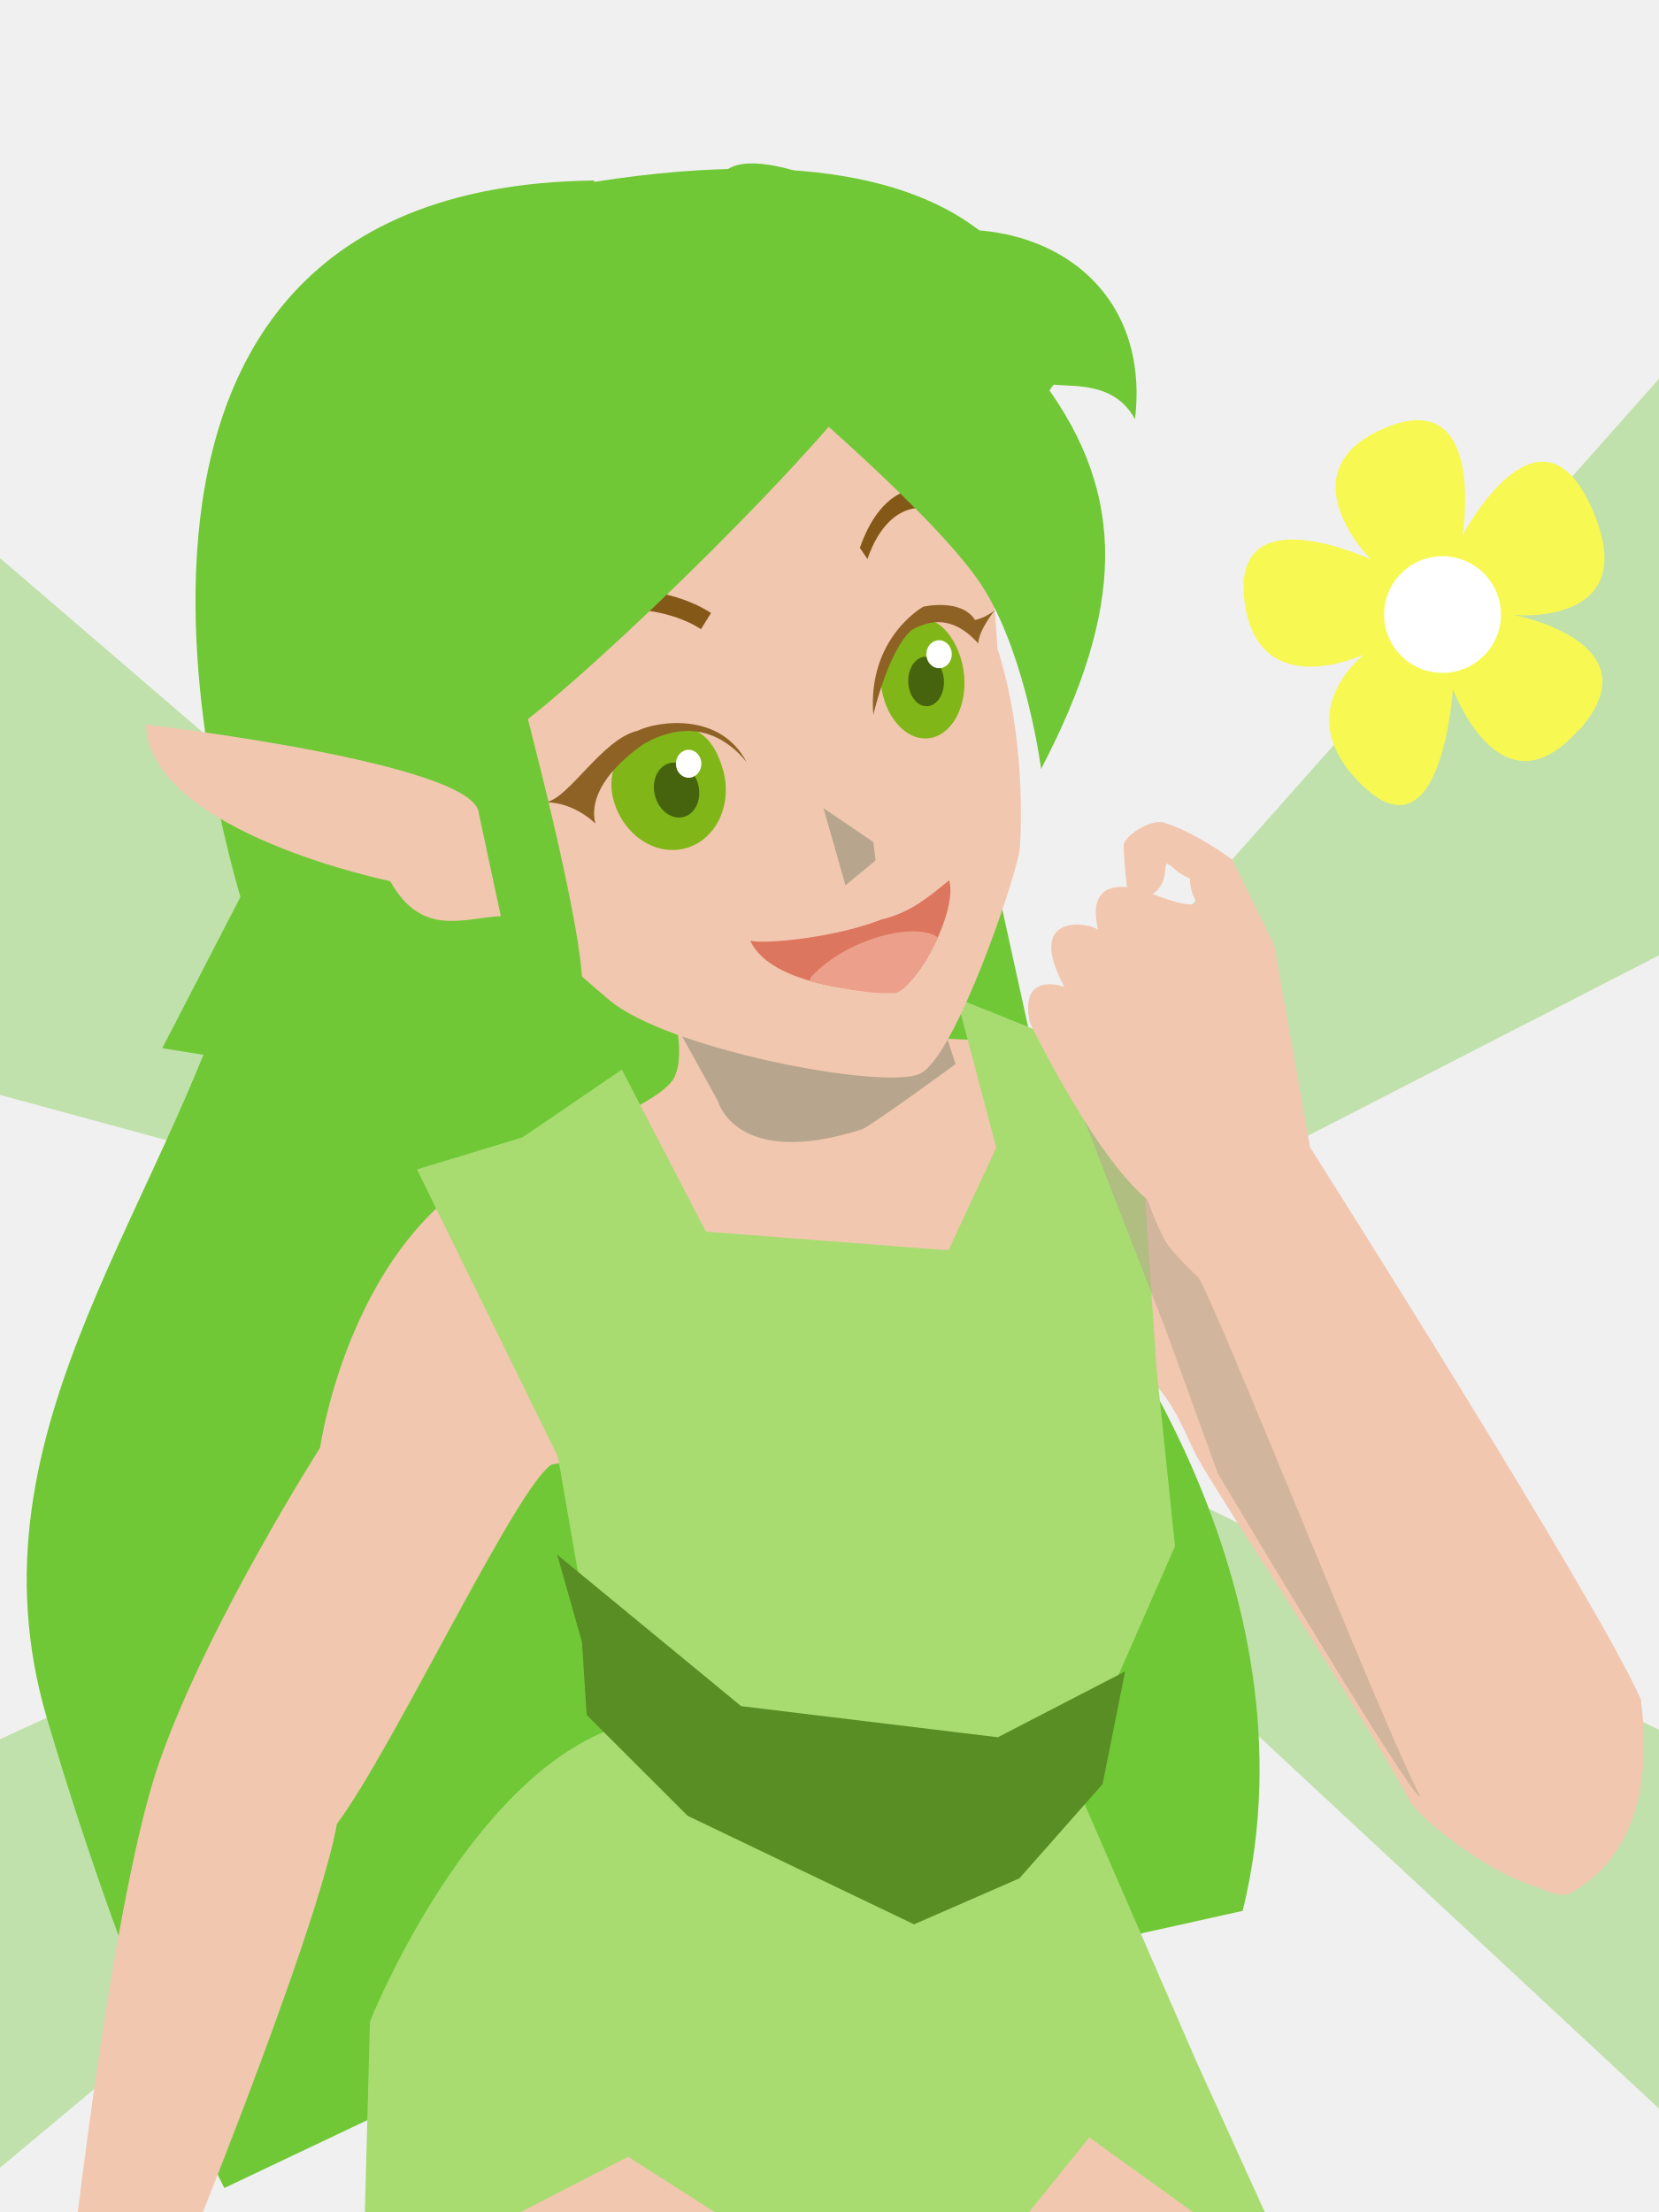
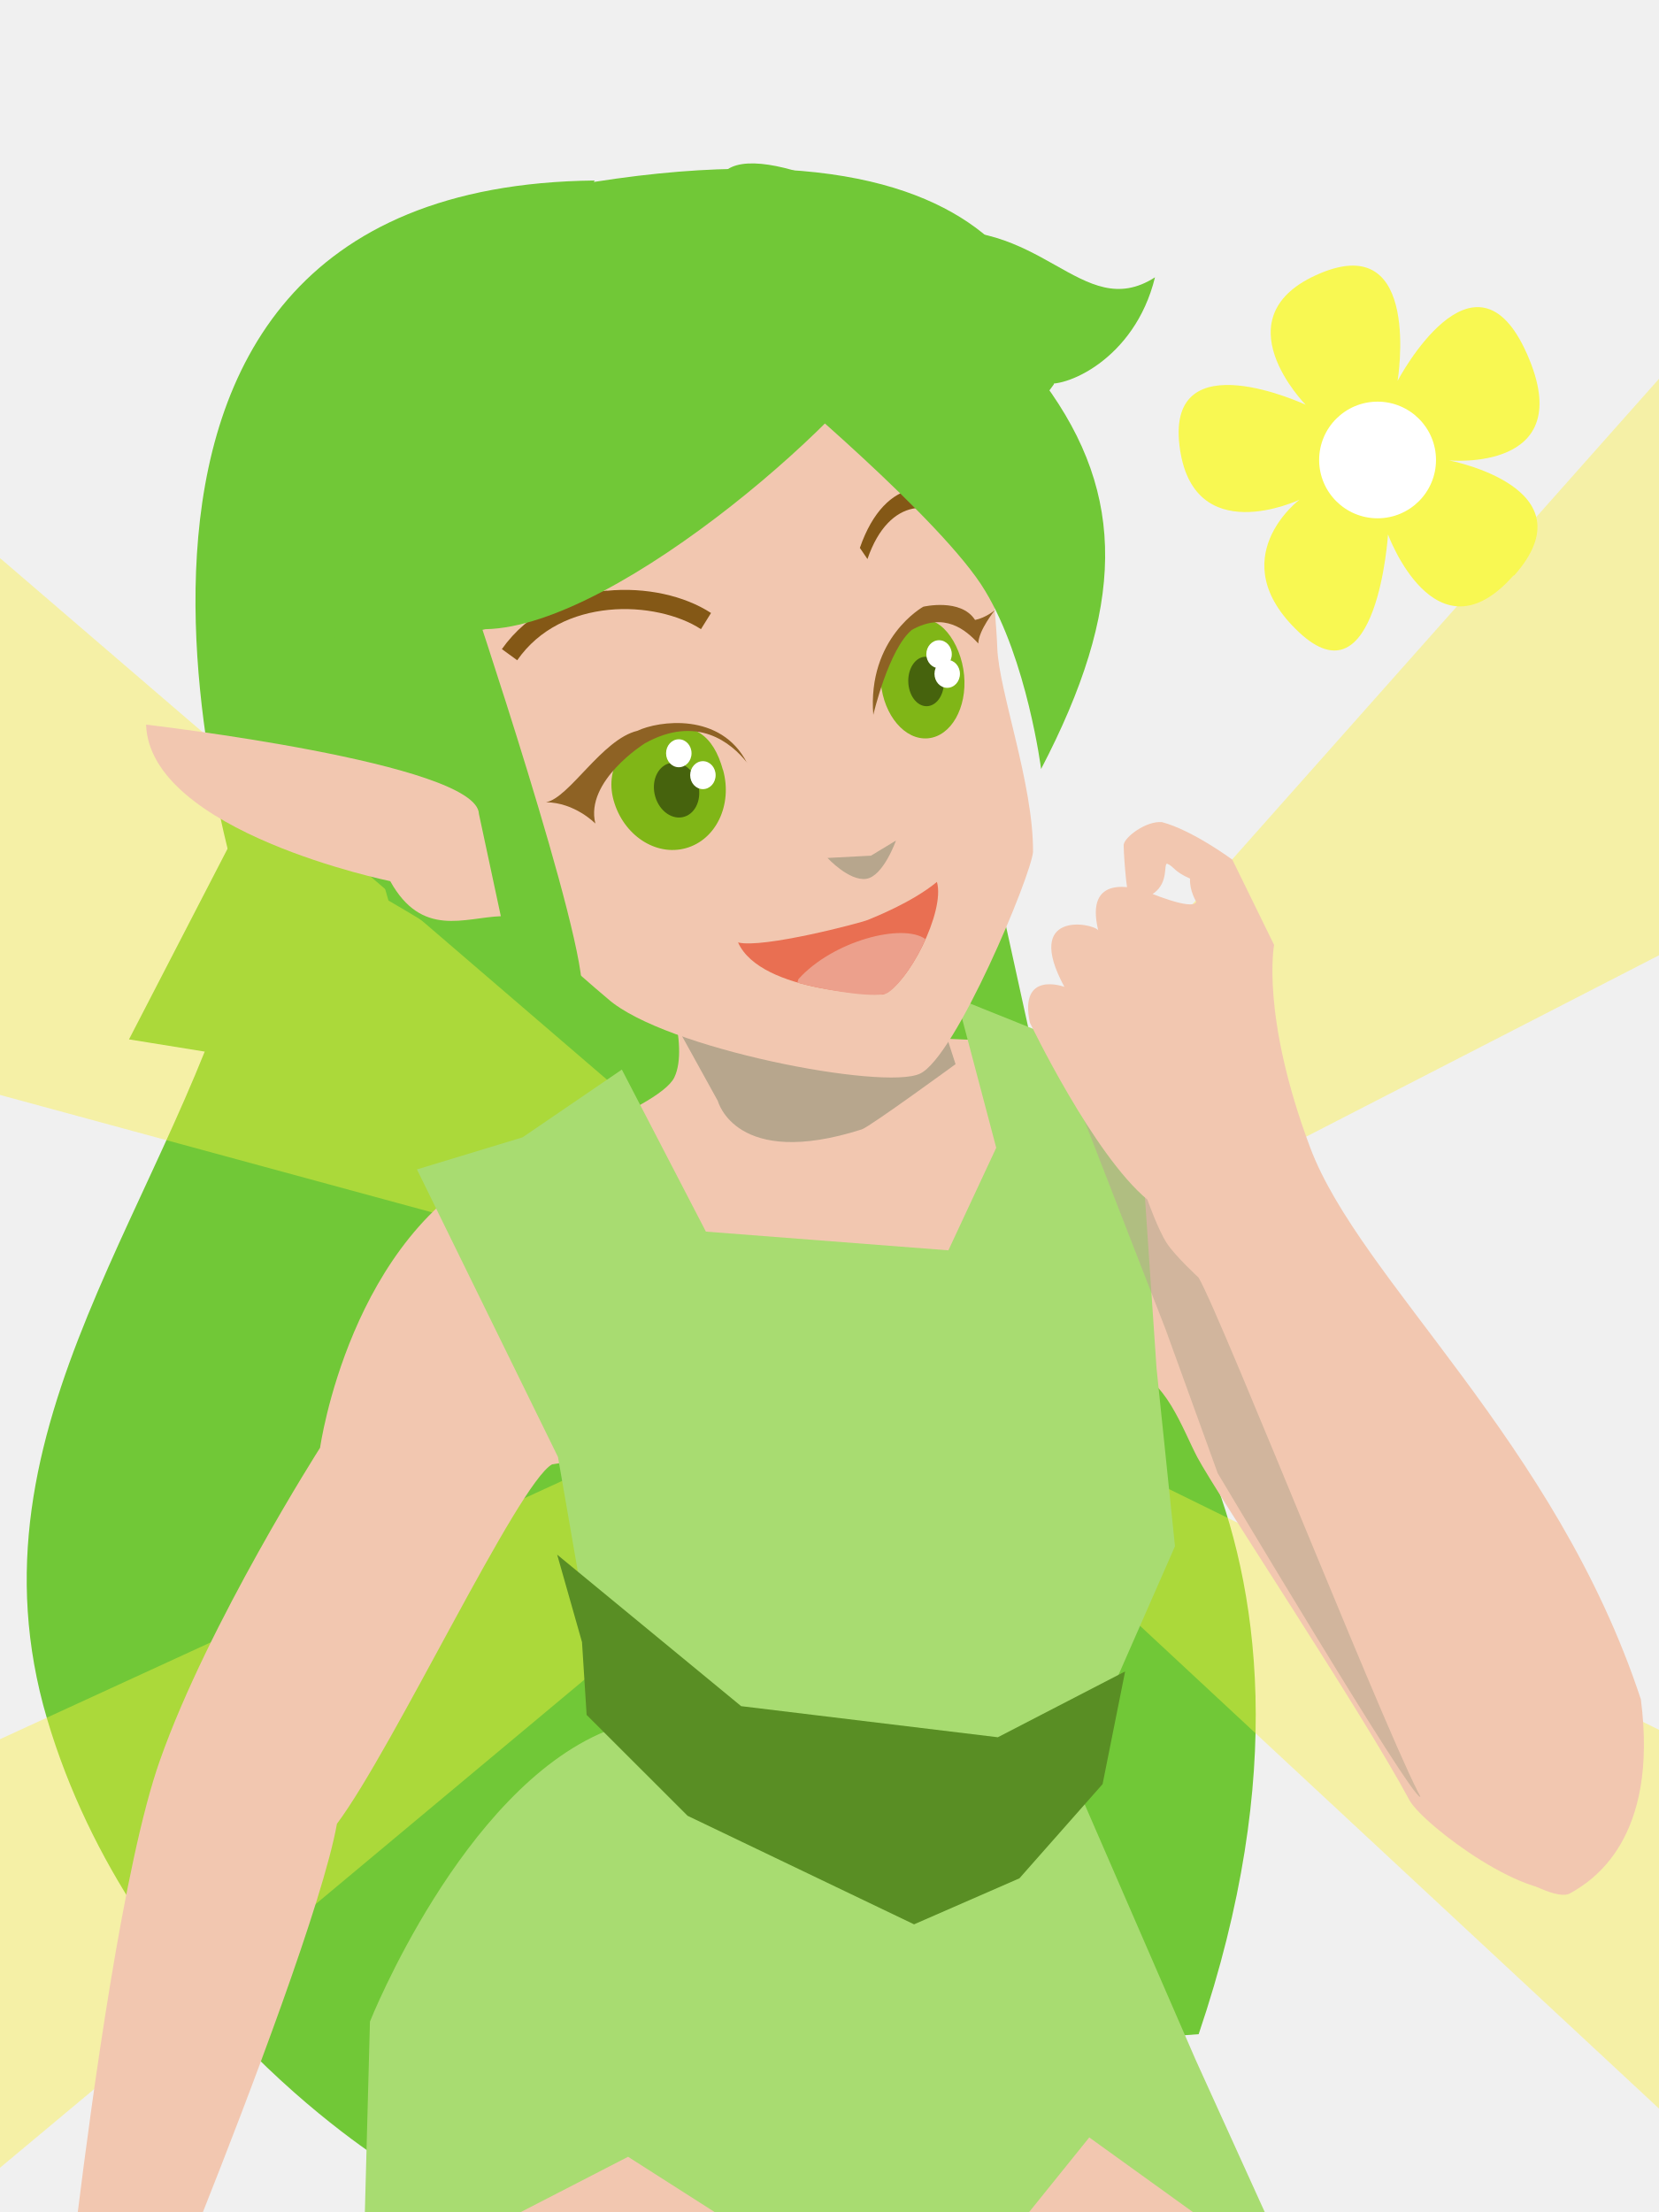
<svg xmlns="http://www.w3.org/2000/svg" width="600" height="800" version="1.1" viewBox="0 0 159 212" id="svg2818">
  <defs id="defs2822" />
-   <path d="m57 17.3c-57.4 0.608-33.2 71.1-33.2 71.1-7.01 26.9-27.6 48.1-19.3 76.3 8.34 28.2 17 45 17 45l19.3-9.16 78.3-17.4c7.82-31.8-15.2-60.3-15.2-60.3l-15.2-69.2 12.3-16.8s2.36-26.7-44.1-19.4z" fill="#71c837" id="path2730" />
-   <g fill="#6fc835" fill-opacity=".361" id="g2740">
-     <path transform="scale(.265)" d="m600 137-246 277-2.61 59.3 249-128v-208z" id="path2732" />
-     <path transform="scale(.265)" d="m0 202v194l259 70.4-2.8-44.4-256-220z" id="path2734" />
-     <path transform="scale(.265)" d="m372 513 13 49.6 215 200v-137l-228-112z" id="path2736" />
-     <path transform="scale(.265)" d="m259 510-259 119v155l267-223-7.99-50.7z" id="path2738" />
-   </g>
+   <path d="m 46.613,65.055 c 0,0 6.62,24.6 5.96,29.4 -0.657,4.8 -6.51,10.6 -6.51,10.6 l -33.7,-5.44 15.3,-29.6 z" fill="#71c837" id="path2774-3" />
+   <path d="m 57,17.3 c -57.4,0.608 -33.2,71.1 -33.2,71.1 -7.01,26.9 -27.6,48.1 -19.3,76.3 8.34,28.2 33.157,43.034 33.157,43.034 L 40.8,200.54 114.881,194.957 C 131.859,144.841 103.9,122.84 103.9,122.84 L 88.7,53.64 101,36.84 c 0,0 2.36,-26.7 -44.1,-19.4 z" fill="#71c837" id="path2730" />
+   <path d="m 159,36.305 -65.19,73.405 -0.692,15.714 65.985,-33.92 v -55.12 z" id="path2732" style="fill:#fcef40;fill-opacity:0.417;stroke-width:0.265" />
+   <path d="m 98.58,135.945 3.445,13.144 56.975,53 v -36.305 l -60.42,-29.68 z" id="path2736" style="fill:#fcef40;fill-opacity:0.417;stroke-width:0.265" />
+   <path d="M 68.635,135.15 0,166.685 v 41.075 l 70.755,-59.095 -2.117,-13.435 z" id="path2738" style="fill:#fcef40;fill-opacity:0.417;stroke-width:0.265" />
  <path transform="scale(.265)" d="m407 712-271 29.8s0.248 24.5 1.16 58.6h125c-1.68-22.3-4.01-37.3-4.01-37.3l37.8-4.95s6.71 17.8 17 42.3h136c-21.4-48.1-41.2-88.4-41.2-88.4z" fill="#f2c7b0" id="path2742" />
+   <path d="m 0,53.53 v 51.41 L 68.635,123.596 67.893,111.83 0.053,53.53 Z" id="path2734" style="fill:#fcef40;fill-opacity:0.417;stroke-width:0.265" />
  <path transform="scale(.265)" d="m312 331-72.4 21.1s9.94 25.9 4.26 37.6-62.2 30.9-62.2 30.9c-55.1 25.8-65.9 103-65.9 103s-40.4 63.3-57.9 113c-13.1 36.8-24.7 123-29.8 164h45.1c16.8-42.3 43.7-113 48.7-141 20.6-27.6 65.4-123 77.8-130l209-33.4c12.4 0.963 19.2 21.1 24.4 30.9 7.25 13.6 59.8 92.4 76.7 124 5.17 9.13 44.8 38.7 58.8 31.3 13.9-7.38 16.2-63 16.2-63l-116-203c-22.6-48.6-53.6-38.2-84.5-38.9l-42.4-1.84z" fill="#f2c7b0" id="path2744" />
-   <g transform="translate(7.25 18.9)" stroke-width="1.33" id="g2750">
-     <path d="m144 51.1c-7.46 8.42-12-3.96-12-3.96s-1.04 16.4-8.53 9.37c-7.5-7.03 0.041-12.7 0.041-12.7s-10.3 4.89-11.5-5.22 12.1-3.88 12.1-3.88-8.4-8.49 1.39-12.6c9.79-4.11 7.42 10.3 7.42 10.3s7.36-14 12.4-2.57c5.05 11.4-7.48 10.2-7.48 10.2s13.7 2.59 6.28 11z" fill="#f8f852" id="path2746" />
-     <ellipse cx="131" cy="40" rx="5.6" ry="5.59" fill="#fff" id="ellipse2748" />
+   <g transform="translate(1.02778,4.084349)" stroke-width="1.33" id="g2750">
+     <path d="m 144,51.1 c -7.46,8.42 -12,-3.96 -12,-3.96 0,0 -1.04,16.4 -8.53,9.37 -7.5,-7.03 0.041,-12.7 0.041,-12.7 0,0 -10.3,4.89 -11.5,-5.22 -1.2,-10.11 12.1,-3.88 12.1,-3.88 0,0 -8.4,-8.49 1.39,-12.6 9.79,-4.11 7.42,10.3 7.42,10.3 0,0 7.36,-14 12.4,-2.57 5.05,11.4 -7.48,10.2 -7.48,10.2 0,0 13.7,2.59 6.28,11 z" fill="#f8f852" id="path2746" />
+     <ellipse cx="131" cy="40" rx="5.6" ry="5.59" fill="#ffffff" id="ellipse2748" />
  </g>
  <path transform="scale(.265)" d="m346 361 14.3 54.1-17.3 37.1-87.7-6.77-30.4-58.6-35.9 24.5-38.2 11.6 51 104 17.2 99.2c-52 21.4-85.2 105-85.2 105l-1.85 69.2h55.8l39.4-20.3 31.8 20.3h113l22-27.3 37.9 27.3h25.7l-25.1-55.3-44.3-102 36.8-83.8-6.68-64.5-8.82-130-32.2 8.82z" fill="#a8dc71" id="path2752" />
  <path d="m67.8 88-3.97 8.52 4.97 9s1.7 6.59 13.8 2.72c0.761-0.243 8.98-6.25 8.98-6.25l-2.63-8.14z" fill="#b7a68d" id="path2754" />
  <path d="m103 105 8.71 22.4 5 13.8s18.7 31.4 19.4 31c0.736-0.309-10.2-27.5-10.2-27.5l-6.36-19.7z" fill="#b7a68d" fill-opacity=".553" id="path2756" />
-   <path d="m 88.8,36.5 c 6.26,8.09 6.78,25.6 6.78,25.6 2.75,8.52 2.28,17.6 2.16,19.2 -0.164,2.22 -6.14,20 -9.57,21.6 -3.43,1.63 -24.468,-2.37 -29.9,-7.16 -6.011,-5.084 -21.4,-18.5 -22.7,-32.3 -1.3,-13.8 6.04,-34.9 19.6,-39.3 13.6,-4.42 27.4,4.27 33.7,12.4 z" fill="#f2c7b0" id="path2758" />
+   <path d="m 88.8,36.5 c 6.26,8.09 6.78,25.6 6.78,25.6 0.158,4.178 3.468,13.039 3.426,19.548 C 98.842,83.868 91.6,101.3 88.17,102.9 c -3.43,1.63 -24.468,-2.37 -29.9,-7.16 -6.011,-5.084 -21.4,-18.5 -22.7,-32.3 -1.3,-13.8 6.04,-34.9 19.6,-39.3 13.6,-4.42 27.4,4.27 33.7,12.4 z" fill="#f2c7b0" id="path2758" />
  <path d="m69.3 73.8c0.925 3.33-0.672 6.69-3.57 7.49-2.89 0.803-5.99-1.25-6.92-4.58-0.925-3.33 1.28-6.06 4.19-6.79 3.48-0.876 5.37 0.548 6.29 3.88z" fill="#80b617" stroke-width="1.31" id="path2760" />
  <path d="m71.6 73.1c-1.49-1.9-4.81-4.65-9.81-1.85 0 0-5.75 3.6-4.73 7.68 0 0-1.96-2.02-4.73-2.04 2.24-0.414 5.37-6.04 8.76-6.85 2.03-0.963 8-1.82 10.5 3.07z" fill="#8e6224" id="path2762" />
  <path d="m92.4 64.7c0.298 3.14-1.25 5.85-3.45 6.06-2.2 0.209-4.23-2.16-4.53-5.3-0.298-3.14 1.42-4.8 3.39-5.82 2.09-1.08 4.3 1.92 4.59 5.06z" fill="#80b617" stroke-width="1.64" id="path2764" />
-   <g id="g2776">
-     <path d="m83.7 68.5s1.46-6.27 3.69-8.13c3.12-1.75 5.16-0.016 6.37 1.3 0.036-1.28 1.59-3.19 1.59-3.19s-0.865 0.729-1.9 0.938c-1.36-2.12-4.96-1.27-4.96-1.27s-5.39 2.97-4.79 10.4z" fill="#8e6224" id="path2766" />
-     <path d="m 84.6,88.1 c 2.54,-0.665 4.024,-1.8 6.37,-3.74 0.818,2.83 -2.79,9.93 -5.2,10.8 0,0 -11.66,-0.089 -13.86,-5 C 73.226,90.502 79.98,89.912 84.57,88.09 Z" fill="#dd765e" id="path2768" />
-     <path d="m83.7 80.7-4.78-3.25 2.11 7.4 2.89-2.39z" fill="#b7a68d" id="path2770" />
-     <path d="m110 115c-5.22-4.31-11.3-17-11.3-17-1.06-5.04 3.31-3.42 3.31-3.42-3.95-7.3 2.62-6.16 3.24-5.43-1.31-5.47 3.44-4.07 4.48-3.77 0 0 4.6 1.99 4.92 1.04 0 0-0.665-1.06-0.593-2.21-1.65-0.743-1.45-1.11-2.21-1.44-0.334 0.098 0.154 1.75-1.22 2.8-0.824 0.629-1.9 0.844-2.3 0.933-0.432-1.02-0.657-5.34-0.636-5.53 0.082-0.749 2.15-2.31 3.67-2.18 2.94 0.775 6.75 3.6 6.75 3.6l4 8.17 3.45 19.4s27.4 43.2 31.7 52.9c1.73 13.4-4.64 17.4-6.79 18.6-2.15 1.2-11.9-5.82-14-8.72-2.16-2.91-19.4-46.6-21.6-50.3 0 0-2.21-2.03-3.04-3.29-0.831-1.26-1.87-4.19-1.87-4.19z" fill="#f2c7b0" id="path2772" />
-     <path d="m49.8 65.9s6.62 24.6 5.96 29.4c-0.657 4.8-6.51 10.6-6.51 10.6l-33.7-5.44 15.3-29.6z" fill="#71c837" id="path2774" />
-   </g>
+   <path d="m 83.7,68.5 c 0,0 1.46,-6.27 3.69,-8.13 3.12,-1.75 5.16,-0.016 6.37,1.3 0.036,-1.28 1.59,-3.19 1.59,-3.19 0,0 -0.865,0.729 -1.9,0.938 -1.36,-2.12 -4.96,-1.27 -4.96,-1.27 0,0 -5.39,2.97 -4.79,10.4 z" fill="#8e6224" id="path2766" />
+   <path d="m 83.186,88.162 c 0.685,-0.288 4.263,-1.699 6.609,-3.639 0.818,2.83 -2.79,9.93 -5.2,10.8 0,0 -11.66,-0.089 -13.86,-5 2.344,0.608 11.766,-1.873 12.451,-2.161 z" fill="#dd765e" id="path2768" style="fill:#e96f52;fill-opacity:1" />
+   <path d="m 79.309,82.227 4.168,-0.219 2.393,-1.449 c 0,0 -1.215,3.442 -2.859,3.67 -1.644,0.229 -3.702,-2.003 -3.702,-2.003 z" fill="#b7a68d" id="path2770" style="stroke-width:1.578" />
+   <path d="m 110,115 c -5.22,-4.31 -11.3,-17 -11.3,-17 -1.06,-5.04 3.31,-3.42 3.31,-3.42 -3.95,-7.3 2.62,-6.16 3.24,-5.43 -1.31,-5.47 3.44,-4.07 4.48,-3.77 0,0 4.6,1.99 4.92,1.04 0,0 -0.665,-1.06 -0.593,-2.21 -1.65,-0.743 -1.45,-1.11 -2.21,-1.44 -0.334,0.098 0.154,1.75 -1.22,2.8 -0.824,0.629 -1.9,0.844 -2.3,0.933 -0.432,-1.02 -0.657,-5.34 -0.636,-5.53 0.082,-0.749 2.15,-2.31 3.67,-2.18 2.94,0.775 6.75,3.6 6.75,3.6 l 4,8.17 c 0,0 -1.301,6.697 3.45,19.4 4.751,12.703 23.551,28.158 31.7,52.9 1.73,13.4 -4.64,17.4 -6.79,18.6 -2.15,1.2 -11.9,-5.82 -14,-8.72 -2.16,-2.91 -19.4,-46.6 -21.6,-50.3 0,0 -2.21,-2.03 -3.04,-3.29 -0.831,-1.26 -1.87,-4.19 -1.87,-4.19 z" fill="#f2c7b0" id="path2772" />
+   <path d="M 44.901,56.305 C 44.901,56.305 56.42,90.5 55.76,95.3 46.203,92.699 46.524,91.688 37.23,86.308 L 29.959,60.84 Z" fill="#71c837" id="path2774" />
  <path d="m58.2 56.6c-3.75 0.379-7.58 2.05-10.1 5.61l1.47 1.07c2.12-3.05 5.4-4.49 8.76-4.83 3.36-0.34 6.78 0.488 8.85 1.85l0.966-1.55c-2.53-1.65-6.25-2.5-10-2.13z" color="#000000" fill="#845816" stroke-width="1.53" style="-inkscape-stroke:none" id="path2778" />
  <path d="m87.4 46.9c-1.86 0.379-3.76 2.05-4.99 5.61l0.727 1.07c1.05-3.05 2.68-4.49 4.34-4.83 1.67-0.34 3.36 0.488 4.39 1.85l0.479-1.55c-1.25-1.65-3.1-2.5-4.96-2.13z" color="#000000" fill="#845816" stroke-width="1.08" style="-inkscape-stroke:none" id="path2780" />
  <g id="g2790">
-     <path d="m85.9 32.1c-2.53 6.32-25.5 29.1-35.4 36.9-15.6 10.9-17 11.9-20.3 12.7 8.01-28.3-1.88-50.9-1.88-50.9 25.6-14.4 43.9-12.9 57.6 1.3z" fill="#71c837" id="path2782" />
-     <path d="m74 36.2s16.4 13.7 20.4 20.4c4.04 6.66 5.38 17.1 5.38 17.1 8.03-15.4 8.24-26.2 0.287-37 1.78 0.602 6.52-0.602 8.71 3.48 1.55-13-9.02-19.9-20.9-17.8-2.32-2.57-17.1-9.97-19-5.09z" fill="#71c837" id="path2784" />
+     <path d="M 85.9,32.1 C 83.37,38.42 59.4,60.074 46.514,60.302 41.847,61.476 34.978,61.409 31.678,62.209 39.688,33.909 28.32,30.8 28.32,30.8 c 25.6,-14.4 43.9,-12.9 57.6,1.3 z" fill="#71c837" id="path2782" />
+     <path d="m 74,36.2 c 0,0 16.4,13.7 20.4,20.4 4.04,6.66 5.38,17.1 5.38,17.1 8.03,-15.4 8.24,-26.2 0.287,-37 1.78,0.602 8.667,-2.112 10.628,-10.121 C 103.636,31.096 99.757,20.28 87.877,22.38 c -2.32,-2.57 -17.1,-9.97 -19,-5.09 z" fill="#71c837" id="path2784" />
    <path d="m45.9 78c-0.145-4.88-31.9-8.55-31.9-8.55 0.354 10.3 23.4 15 23.4 15 3.03 5.46 7.11 3.49 10.6 3.36z" fill="#f2c7b0" id="path2786" />
    <path d="m53.4 149 2.38 8.38 0.443 6.98 9.68 9.67 21.7 10.4 10.1-4.41 7.97-9.03 2.16-10.8-12.2 6.31-24.6-2.98z" fill="#598e24" id="path2788" />
  </g>
  <g fill="none" stroke-linecap="round" stroke-linejoin="round" id="g2806">
    <circle r="0" stroke="#c53822" stroke-width="2.26" style="paint-order:stroke markers fill" id="circle2792" />
    <g stroke="#924019" id="g2800">
      <circle r="0" stroke-width="1.29" style="paint-order:stroke markers fill" id="circle2794" />
      <circle transform="scale(1,-1)" r="0" stroke-width="3.6" style="paint-order:stroke markers fill" id="circle2796" />
      <circle transform="scale(1,-1)" r="0" stroke-width="3.6" style="paint-order:stroke markers fill" id="circle2798" />
    </g>
    <circle transform="scale(1,-1)" r="0" stroke="#4d4320" stroke-width="4.38" style="paint-order:stroke markers fill" id="circle2802" />
    <circle transform="scale(1,-1)" r="0" stroke="#4d4320" stroke-width="3.52" style="paint-order:stroke markers fill" id="circle2804" />
  </g>
-   <path d="m 77.701,93.676 c 3.3,-3.67 9.975,-5.401 12.165,-3.841 -0.935,2.348 -3.067,5.202 -3.977,5.292 -2.02,0.297 -6.454,-0.603 -8.294,-1.114 z" fill="#eca08c" id="path2808" />
+   <path d="m 76.525,93.839 c 3.3,-3.67 9.975,-5.401 12.165,-3.841 -0.935,2.348 -3.067,5.202 -3.977,5.292 -2.02,0.297 -6.454,-0.603 -8.294,-1.114 z" fill="#eca08c" id="path2808" />
  <ellipse transform="matrix(.983 -.181 .206 .979 0 0)" cx="47.9" cy="86.2" rx="2.14" ry="2.66" fill="#46630d" stroke-width="1.35" id="ellipse2810" />
  <ellipse transform="matrix(1 .0149 .0103 1 0 0)" cx="88.1" cy="64" rx="1.71" ry="2.37" fill="#46630d" stroke-width="1.14" id="ellipse2812" />
-   <ellipse cx="66" cy="73.2" rx="1.22" ry="1.34" fill="#fff" stroke-width=".303" id="ellipse2814" />
+   <ellipse cx="65.057" cy="72.193" rx="1.22" ry="1.34" fill="#ffffff" stroke-width="0.303" id="ellipse2814" />
  <ellipse cx="90" cy="62.7" rx="1.22" ry="1.34" fill="#fff" stroke-width=".303" id="ellipse2816" />
+   <ellipse cx="67.366" cy="74.291" rx="1.22" ry="1.34" fill="#ffffff" stroke-width="0.303" id="ellipse2814-6" />
+   <ellipse cx="90.781" cy="64.582" rx="1.22" ry="1.34" fill="#ffffff" stroke-width="0.303" id="ellipse2816-7" />
</svg>
